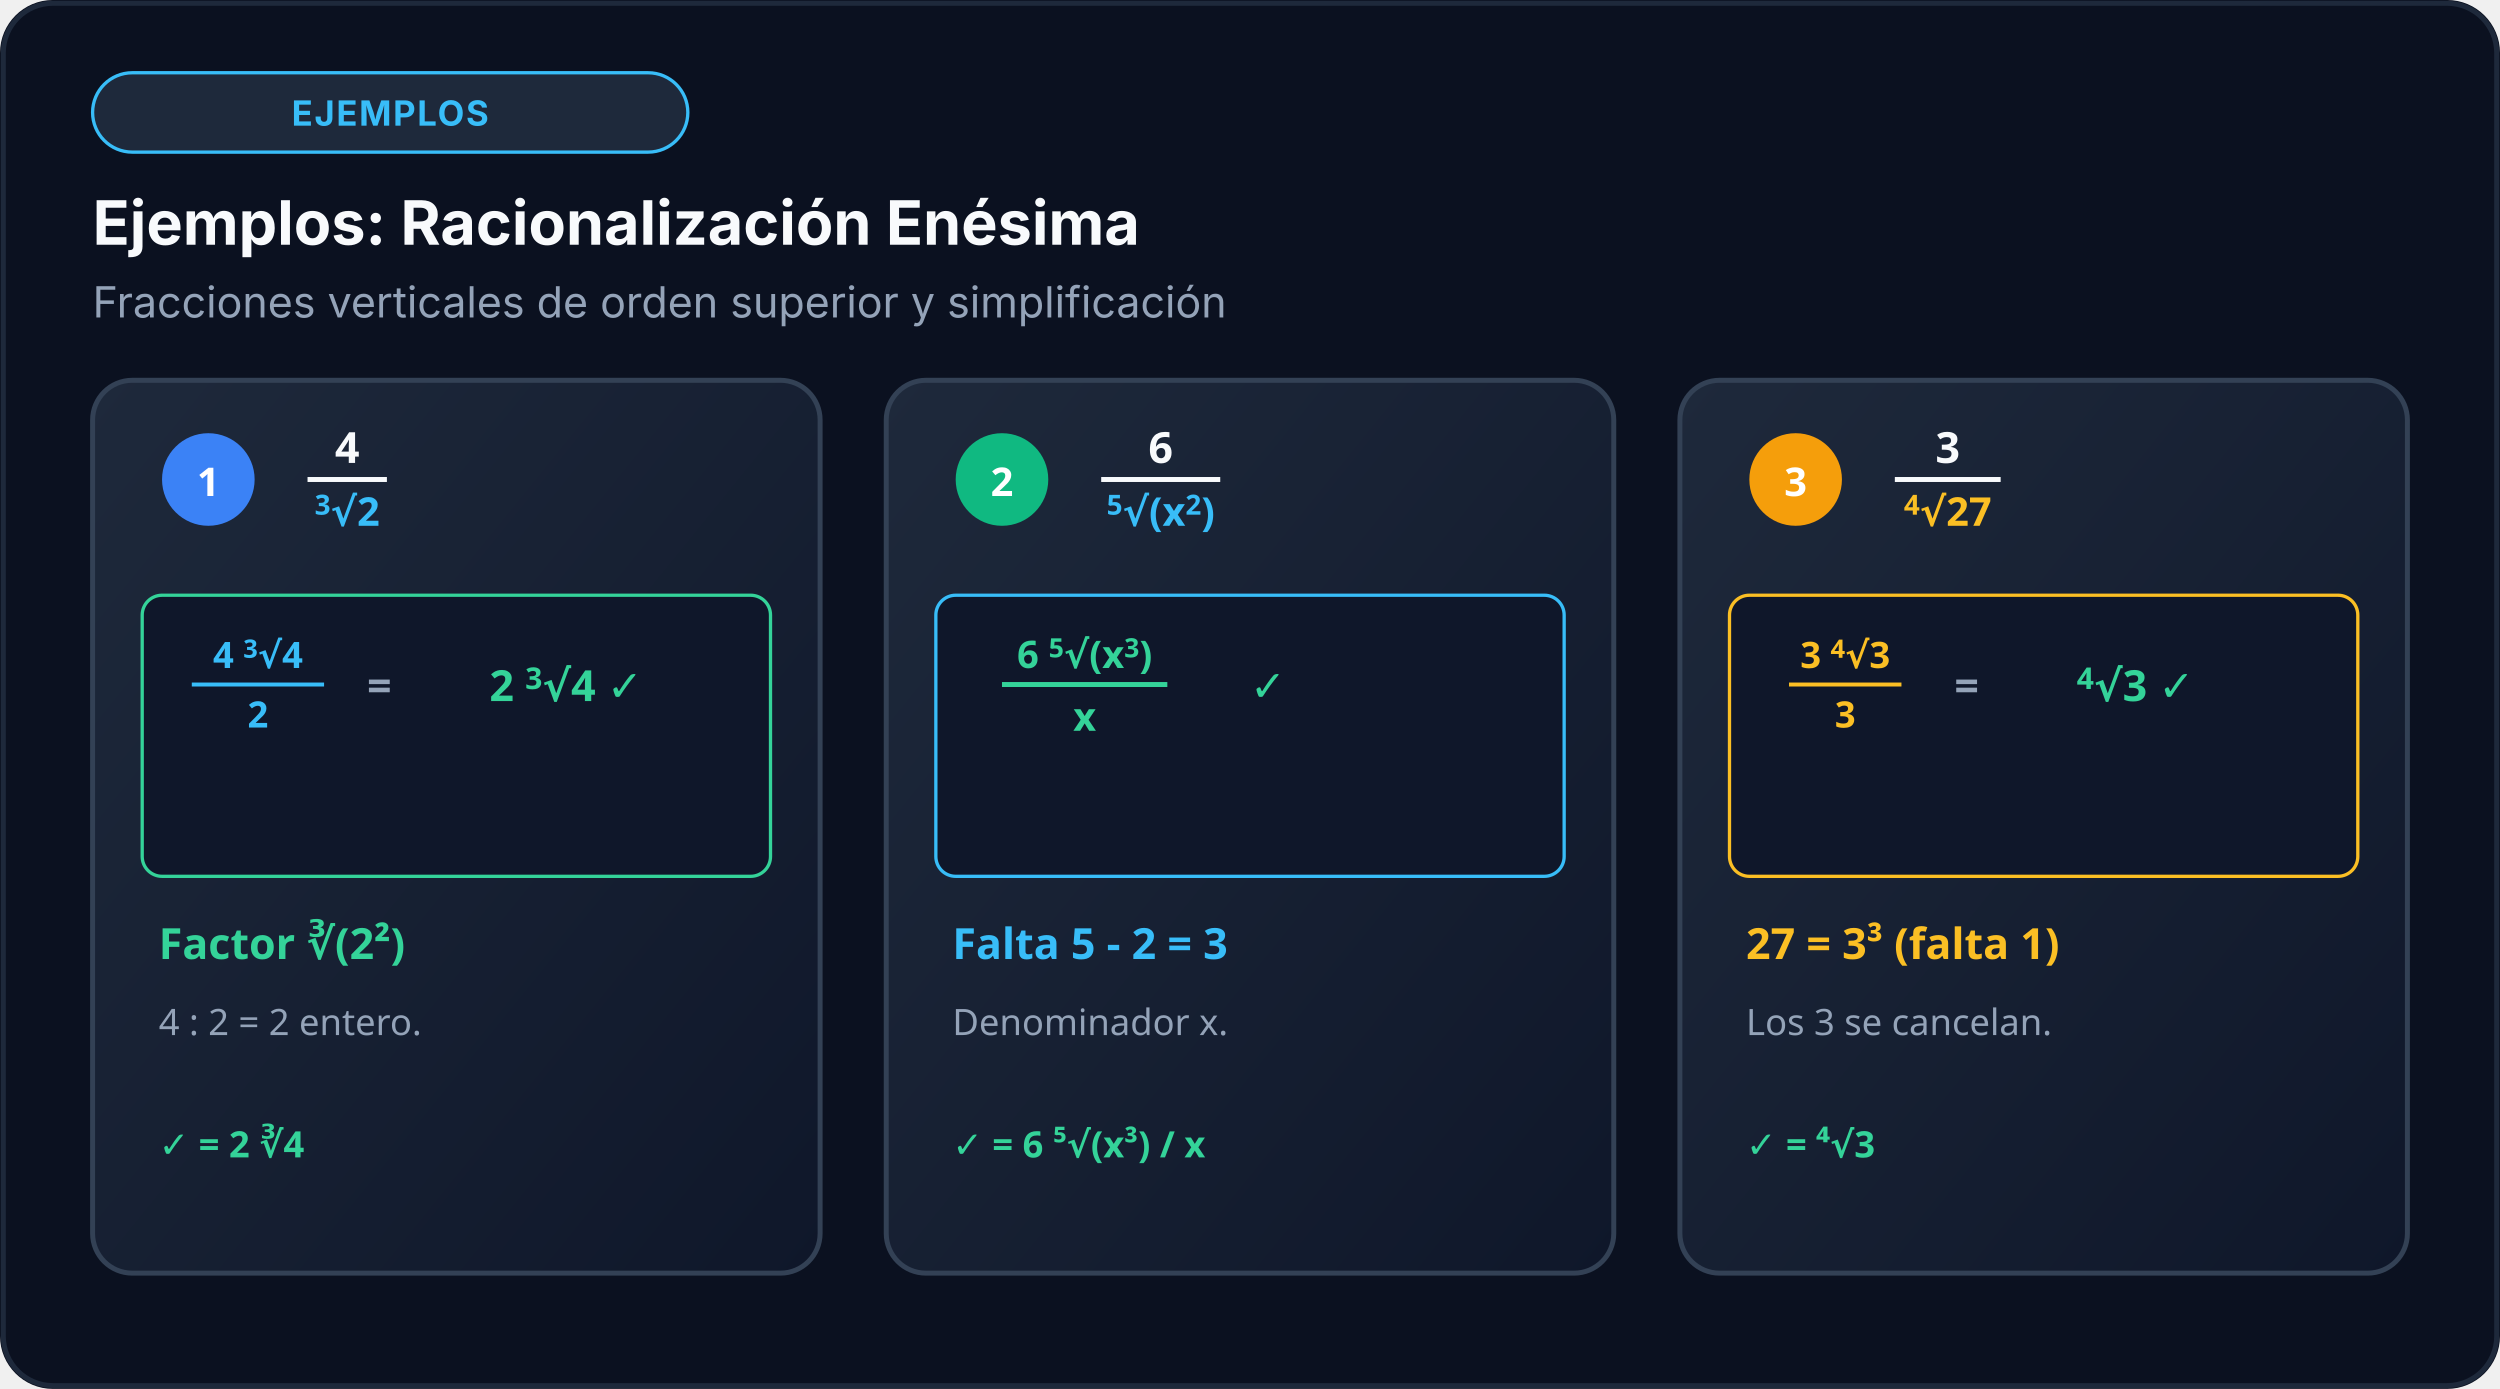
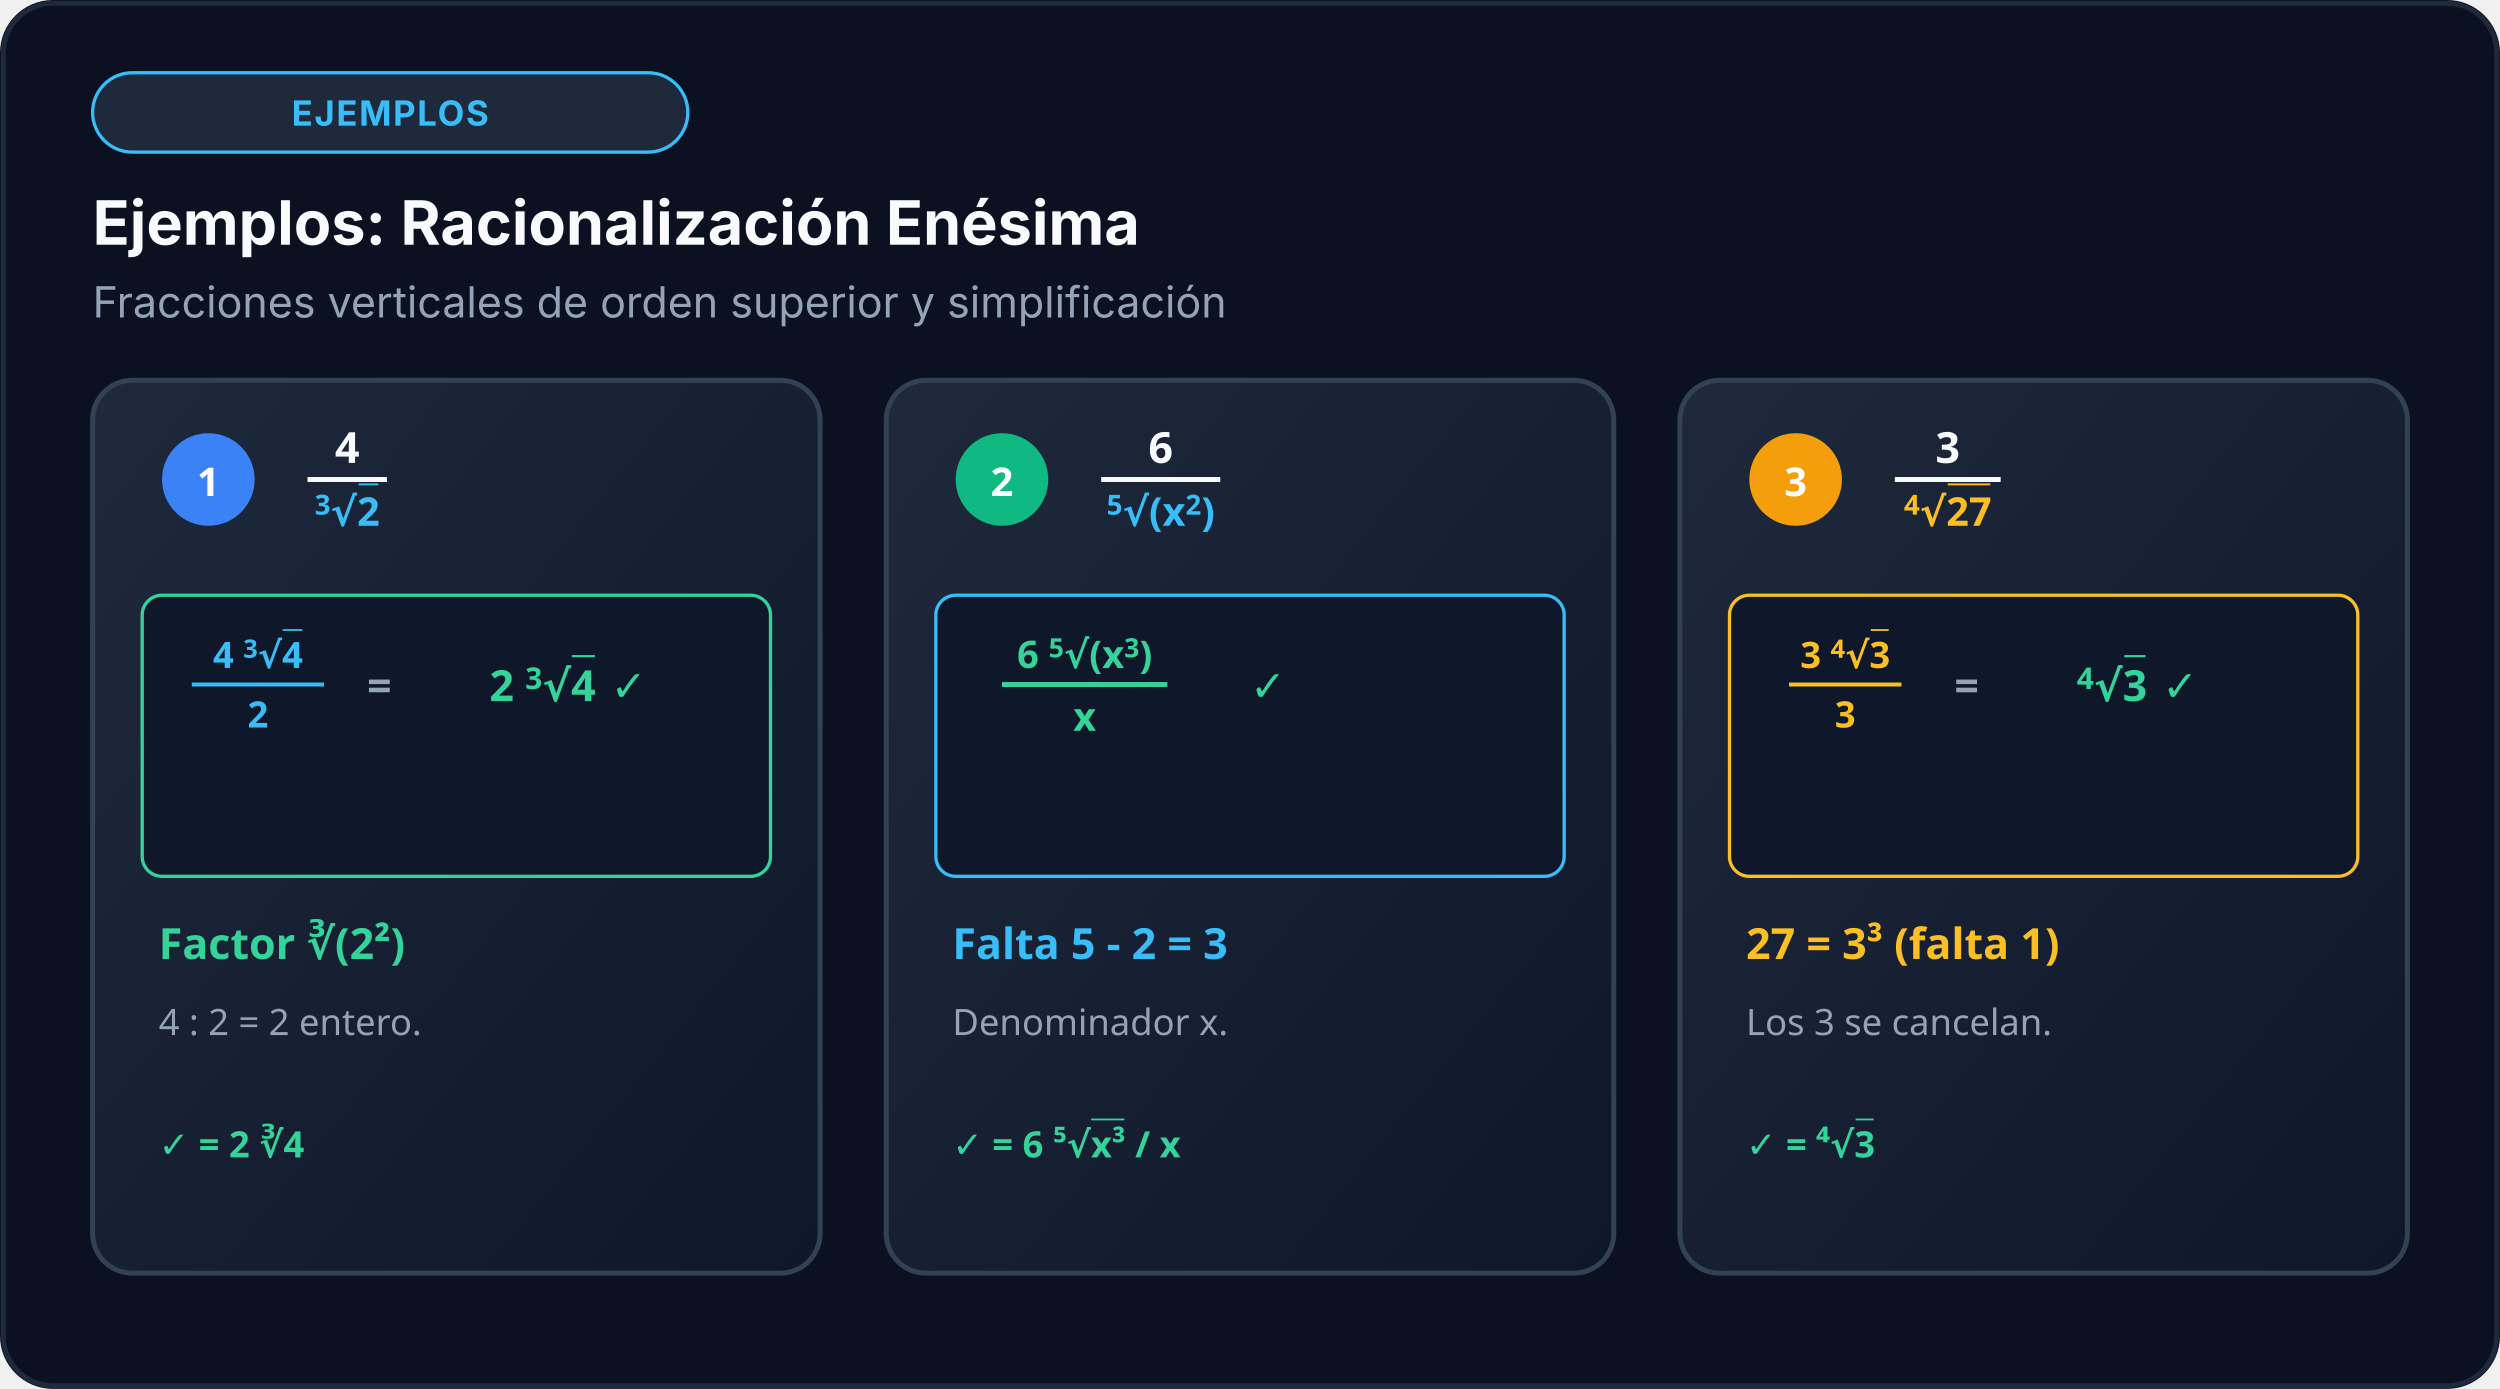
<svg xmlns="http://www.w3.org/2000/svg" viewBox="0 0 756 420" width="100%" height="100%">
  <defs>
    <linearGradient id="cardGrad" x1="0%" y1="0%" x2="100%" y2="100%">
      <stop offset="0%" stop-color="#1e293b" />
      <stop offset="100%" stop-color="#0f172a" />
    </linearGradient>
    <filter id="shadow" x="-4%" y="-4%" width="108%" height="112%">
      <feDropShadow dx="0" dy="3" stdDeviation="4" flood-color="#000000" flood-opacity="0.3" />
    </filter>
  </defs>
  <rect width="756" height="420" rx="16" fill="#0b1120" />
  <rect x="1" y="1" width="754" height="418" rx="15" fill="none" stroke="#1e293b" stroke-width="1.5" />
  <g transform="translate(28, 22)">
    <rect x="0" y="0" width="180" height="24" rx="12" fill="#1e293b" stroke="#38bdf8" stroke-width="1" />
    <text x="90" y="16" fill="#38bdf8" font-family="system-ui, -apple-system, sans-serif" font-size="10.5" font-weight="700" text-anchor="middle" letter-spacing="0.5">EJEMPLOS</text>
    <text x="0" y="52" fill="#f8fafc" font-family="system-ui, -apple-system, sans-serif" font-size="18.5" font-weight="700">Ejemplos: Racionalización Enésima</text>
    <text x="0" y="74" fill="#94a3b8" font-family="system-ui, -apple-system, sans-serif" font-size="13">Fracciones verticales de orden superior y simplificación</text>
  </g>
  <g transform="translate(28, 115)">
    <g transform="translate(0, 0)">
      <rect width="220" height="270" rx="12" fill="url(#cardGrad)" stroke="#334155" stroke-width="1.5" />
      <circle cx="35" cy="30" r="14" fill="#3b82f6" />
      <text x="35" y="35" fill="#ffffff" font-family="system-ui, sans-serif" font-size="12" font-weight="700" text-anchor="middle">1</text>
      <g transform="translate(65, 30)">
        <text x="12" y="-5" fill="#f8fafc" font-family="system-ui, sans-serif" font-size="13" font-weight="700" text-anchor="middle">4</text>
        <line x1="0" y1="0" x2="24" y2="0" stroke="#f8fafc" stroke-width="1.5" />
        <text x="12" y="14" fill="#38bdf8" font-family="system-ui, sans-serif" font-size="12" font-weight="700" text-anchor="middle">
-           <tspan baseline-shift="super" font-size="70%">3</tspan>√2</text>
+           <tspan baseline-shift="super" font-size="70%">3</tspan>√<tspan style="text-decoration: overline">2</tspan>
+         </text>
      </g>
      <rect x="15" y="65" width="190" height="85" rx="6" fill="#0f172a" stroke="#34d399" />
      <g transform="translate(25, 92)">
-         <text x="25" y="-5" fill="#38bdf8" font-family="system-ui, sans-serif" font-size="11" font-weight="700" text-anchor="middle">4 <tspan baseline-shift="super" font-size="70%">3</tspan>√4</text>
+         <text x="25" y="-5" fill="#38bdf8" font-family="system-ui, sans-serif" font-size="11" font-weight="700" text-anchor="middle">4 <tspan baseline-shift="super" font-size="70%">3</tspan>√<tspan style="text-decoration: overline">4</tspan>
+         </text>
        <line x1="5" y1="0" x2="45" y2="0" stroke="#38bdf8" stroke-width="1.2" />
        <text x="25" y="13" fill="#38bdf8" font-family="system-ui, sans-serif" font-size="11" font-weight="700" text-anchor="middle">2</text>
        <text x="58" y="5" fill="#94a3b8" font-family="system-ui, sans-serif" font-size="13" font-weight="700">=</text>
-         <text x="95" y="5" fill="#34d399" font-family="system-ui, sans-serif" font-size="13" font-weight="700">2 <tspan baseline-shift="super" font-size="70%">3</tspan>√4 ✓</text>
+         <text x="95" y="5" fill="#34d399" font-family="system-ui, sans-serif" font-size="13" font-weight="700">2 <tspan baseline-shift="super" font-size="70%">3</tspan>√<tspan style="text-decoration: overline">4</tspan> ✓</text>
      </g>
      <text x="20" y="175" fill="#34d399" font-family="system-ui, sans-serif" font-size="13" font-weight="700">Factor ∛(2²)</text>
      <text x="20" y="198" fill="#94a3b8" font-family="system-ui, sans-serif" font-size="11">4 : 2 = 2 entero.</text>
      <text x="20" y="235" fill="#34d399" font-family="system-ui, sans-serif" font-size="11" font-weight="600">✓ = 2 ∛4</text>
    </g>
    <g transform="translate(240, 0)">
      <rect width="220" height="270" rx="12" fill="url(#cardGrad)" stroke="#334155" stroke-width="1.5" />
      <circle cx="35" cy="30" r="14" fill="#10b981" />
      <text x="35" y="35" fill="#ffffff" font-family="system-ui, sans-serif" font-size="12" font-weight="700" text-anchor="middle">2</text>
      <g transform="translate(65, 30)">
        <text x="18" y="-5" fill="#f8fafc" font-family="system-ui, sans-serif" font-size="13" font-weight="700" text-anchor="middle">6</text>
        <line x1="0" y1="0" x2="36" y2="0" stroke="#f8fafc" stroke-width="1.5" />
        <text x="18" y="14" fill="#38bdf8" font-family="system-ui, sans-serif" font-size="12" font-weight="700" text-anchor="middle">
          <tspan baseline-shift="super" font-size="70%">5</tspan>√(x<tspan baseline-shift="super" font-size="70%">2</tspan>)</text>
      </g>
      <rect x="15" y="65" width="190" height="85" rx="6" fill="#0f172a" stroke="#38bdf8" />
      <g transform="translate(25, 92)">
        <text x="35" y="-5" fill="#34d399" font-family="system-ui, sans-serif" font-size="11.5" font-weight="700" text-anchor="middle">6 <tspan baseline-shift="super" font-size="70%">5</tspan>√(x<tspan baseline-shift="super" font-size="70%">3</tspan>)</text>
        <line x1="10" y1="0" x2="60" y2="0" stroke="#34d399" stroke-width="1.5" />
        <text x="35" y="14" fill="#34d399" font-family="system-ui, sans-serif" font-size="12" font-weight="700" text-anchor="middle">x</text>
        <text x="85" y="5" fill="#34d399" font-family="system-ui, sans-serif" font-size="13" font-weight="700">✓</text>
      </g>
      <text x="20" y="175" fill="#38bdf8" font-family="system-ui, sans-serif" font-size="13" font-weight="700">Falta 5 - 2 = 3</text>
      <text x="20" y="198" fill="#94a3b8" font-family="system-ui, sans-serif" font-size="11">Denominador x.</text>
-       <text x="20" y="235" fill="#34d399" font-family="system-ui, sans-serif" font-size="11" font-weight="600">✓ = 6 ⁵√(x³) / x</text>
+       <text x="20" y="235" fill="#34d399" font-family="system-ui, sans-serif" font-size="11" font-weight="600">✓ = 6 ⁵√<tspan style="text-decoration: overline">x³</tspan> / x</text>
    </g>
    <g transform="translate(480, 0)">
      <rect width="220" height="270" rx="12" fill="url(#cardGrad)" stroke="#334155" stroke-width="1.5" />
      <circle cx="35" cy="30" r="14" fill="#f59e0b" />
      <text x="35" y="35" fill="#ffffff" font-family="system-ui, sans-serif" font-size="12" font-weight="700" text-anchor="middle">3</text>
      <g transform="translate(65, 30)">
        <text x="16" y="-5" fill="#f8fafc" font-family="system-ui, sans-serif" font-size="13" font-weight="700" text-anchor="middle">3</text>
        <line x1="0" y1="0" x2="32" y2="0" stroke="#f8fafc" stroke-width="1.5" />
        <text x="16" y="14" fill="#fbbf24" font-family="system-ui, sans-serif" font-size="12" font-weight="700" text-anchor="middle">
-           <tspan baseline-shift="super" font-size="70%">4</tspan>√27</text>
+           <tspan baseline-shift="super" font-size="70%">4</tspan>√<tspan style="text-decoration: overline">27</tspan>
+         </text>
      </g>
      <rect x="15" y="65" width="190" height="85" rx="6" fill="#0f172a" stroke="#fbbf24" />
      <g transform="translate(25, 92)">
-         <text x="25" y="-5" fill="#fbbf24" font-family="system-ui, sans-serif" font-size="11" font-weight="700" text-anchor="middle">3 <tspan baseline-shift="super" font-size="70%">4</tspan>√3</text>
+         <text x="25" y="-5" fill="#fbbf24" font-family="system-ui, sans-serif" font-size="11" font-weight="700" text-anchor="middle">3 <tspan baseline-shift="super" font-size="70%">4</tspan>√<tspan style="text-decoration: overline">3</tspan>
+         </text>
        <line x1="8" y1="0" x2="42" y2="0" stroke="#fbbf24" stroke-width="1.2" />
        <text x="25" y="13" fill="#fbbf24" font-family="system-ui, sans-serif" font-size="11" font-weight="700" text-anchor="middle">3</text>
        <text x="58" y="5" fill="#94a3b8" font-family="system-ui, sans-serif" font-size="13" font-weight="700">=</text>
        <text x="95" y="5" fill="#34d399" font-family="system-ui, sans-serif" font-size="13" font-weight="700">
-           <tspan baseline-shift="super" font-size="70%">4</tspan>√3 ✓</text>
+           <tspan baseline-shift="super" font-size="70%">4</tspan>√<tspan style="text-decoration: overline">3</tspan> ✓</text>
      </g>
      <text x="20" y="175" fill="#fbbf24" font-family="system-ui, sans-serif" font-size="13" font-weight="700">27 = 3³ (falta 1)</text>
      <text x="20" y="198" fill="#94a3b8" font-family="system-ui, sans-serif" font-size="11">Los 3 se cancelan.</text>
-       <text x="20" y="235" fill="#34d399" font-family="system-ui, sans-serif" font-size="11" font-weight="600">✓ = ⁴√3</text>
+       <text x="20" y="235" fill="#34d399" font-family="system-ui, sans-serif" font-size="11" font-weight="600">✓ = ⁴√<tspan style="text-decoration: overline">3</tspan>
+       </text>
    </g>
  </g>
</svg>
